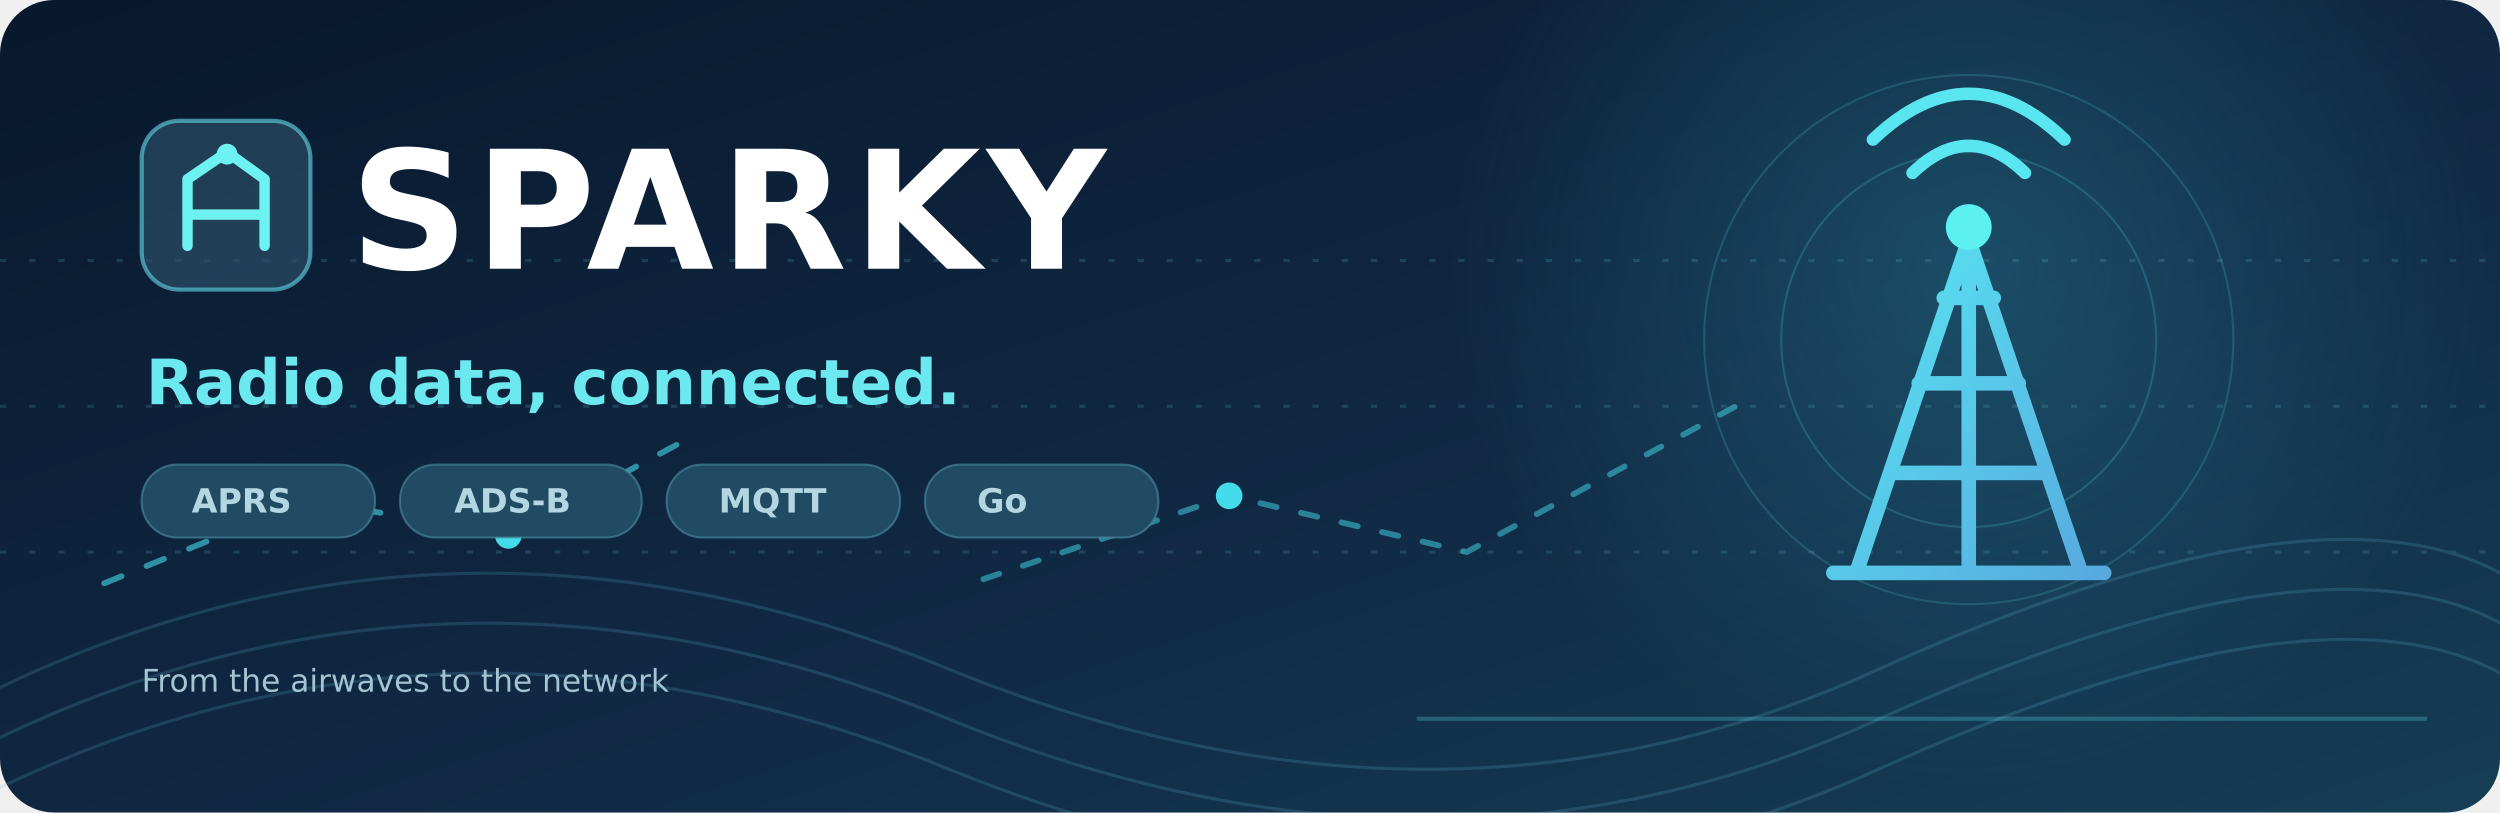
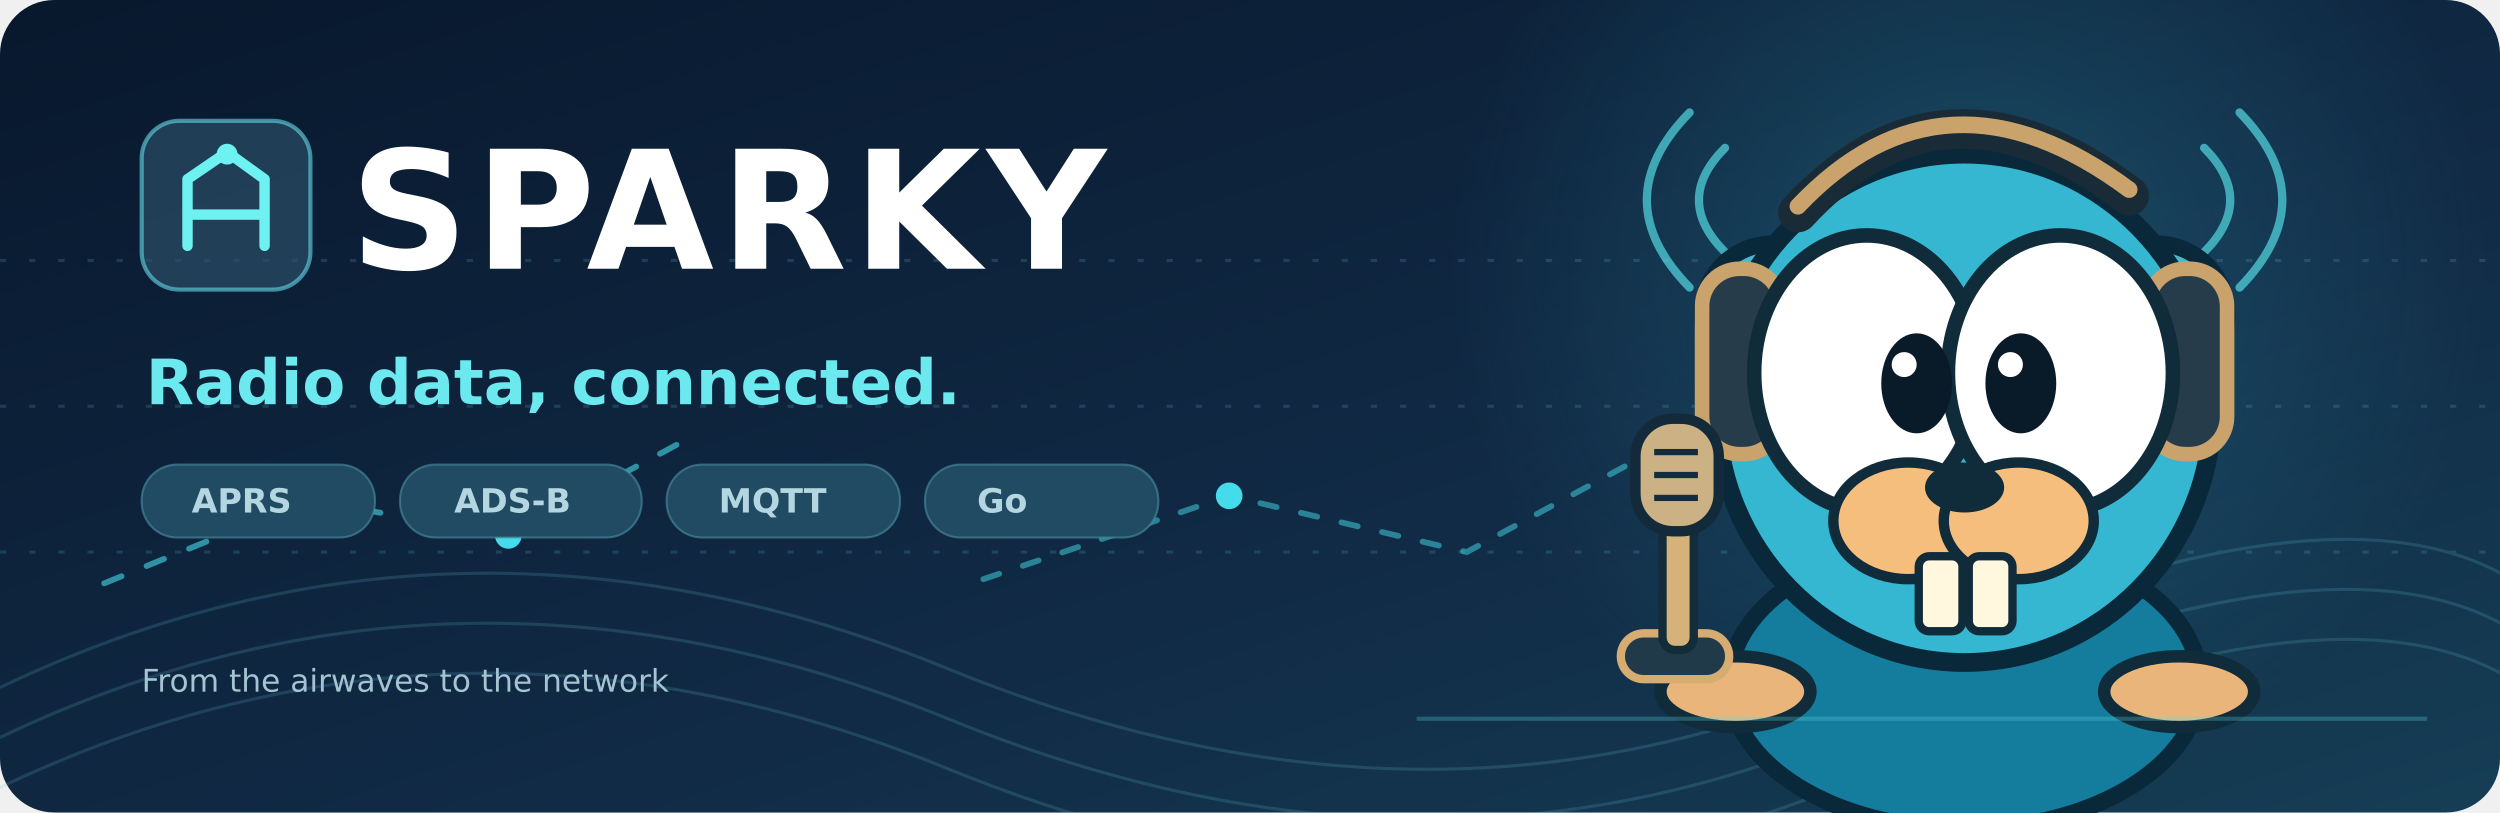
<svg xmlns="http://www.w3.org/2000/svg" width="1200" height="390" viewBox="0 0 1200 390" role="img" aria-labelledby="title desc">
  <defs>
    <linearGradient id="bg" x1="0" y1="0" x2="1" y2="1">
      <stop stop-color="#08182d" />
      <stop offset=".6" stop-color="#112a45" />
      <stop offset="1" stop-color="#153e55" />
    </linearGradient>
    <linearGradient id="accent" x1="0" y1="0" x2="1" y2="1">
      <stop stop-color="#59e9f3" />
      <stop offset="1" stop-color="#57a9df" />
    </linearGradient>
    <radialGradient id="glow">
      <stop stop-color="#42d7ef" stop-opacity=".21" />
      <stop offset="1" stop-color="#42d7ef" stop-opacity="0" />
    </radialGradient>
    <filter id="soft">
      <feGaussianBlur stdDeviation="5" />
    </filter>
  </defs>
  <rect width="1200" height="390" rx="26" fill="url(#bg)" />
  <circle cx="945" cy="130" r="250" fill="url(#glow)" />
  <g opacity=".18" stroke="#69c3db" fill="none" stroke-width="1.5">
    <path d="M0 330Q220 225 455 321T900 322T1200 275" />
    <path d="M0 354Q220 249 455 345T900 346T1200 299" />
    <path d="M0 378Q220 273 455 369T900 370T1200 323" />
    <path d="M0 125H1200M0 195H1200M0 265H1200" stroke-dasharray="3 11" />
  </g>
  <g fill="none" stroke="#44dbea" stroke-width="2.8" stroke-linecap="round">
    <path opacity=".6" d="M50 280L148 240L244 257L335 208" stroke-dasharray="9 13" />
    <path opacity=".5" d="M472 278L590 238L704 265L835 194" stroke-dasharray="8 12" />
    <circle cx="148" cy="240" r="6" fill="#44dbea" />
    <circle cx="244" cy="257" r="5" fill="#44dbea" />
    <circle cx="590" cy="238" r="5" fill="#44dbea" />
  </g>
-   <g transform="translate(945 37)">
-     <circle cx="0" cy="126" r="127" fill="none" stroke="#60d8e7" stroke-opacity=".18" stroke-width="1" />
-     <circle cx="0" cy="126" r="90" fill="none" stroke="#60d8e7" stroke-opacity=".2" stroke-width="1" />
-     <path d="M0 78V238M-65 238H65M0 78L-54 238M0 78L54 238M-35 190H35M-24 147H24M-12 106H12" fill="none" stroke="url(#accent)" stroke-width="7" stroke-linecap="round" stroke-linejoin="round" />
-     <circle cy="72" r="11" fill="#5cf1f0" />
-     <path d="M-27 46Q0 20 27 46M-46 30Q0 -14 46 30M27 46Q0 20 -27 46M46 30Q0 -14 -46 30" fill="none" stroke="#59e6f0" stroke-width="6" stroke-linecap="round" />
+   <g transform="translate(943 36)">
+     <g opacity=".65" fill="none" stroke="#57e5ed" stroke-width="4" stroke-linecap="round">
+       <path d="M-115 35Q-140 60-115 85M-132 18Q-173 60-132 102" />
+       <path d="M115 35Q140 60 115 85M132 18Q173 60 132 102" />
+     </g>
+     <ellipse cx="0" cy="292" rx="113" ry="70" fill="#147c9c" stroke="#09283a" stroke-width="8" />
+     <circle cx="-92" cy="115" r="34" fill="#48b9cd" stroke="#09283a" stroke-width="8" />
+     <circle cx="-92" cy="116" r="18" fill="#f0ad6b" />
+     <circle cx="92" cy="115" r="34" fill="#48b9cd" stroke="#09283a" stroke-width="8" />
+     <circle cx="92" cy="116" r="18" fill="#f0ad6b" />
+     <ellipse cx="0" cy="160" rx="119" ry="122" fill="#36b7d1" stroke="#09283a" stroke-width="9" />
+     <path d="M-80 66Q-10-10 79 58" fill="none" stroke="#182b36" stroke-width="19" stroke-linecap="round" />
+     <path d="M-80 63Q-10-11 79 55" fill="none" stroke="#c9a36b" stroke-width="8" stroke-linecap="round" />
+     <rect x="-126" y="93" width="38" height="89" rx="18" fill="#263c4b" stroke="#c9a36b" stroke-width="7" />
+     <rect x="88" y="93" width="38" height="89" rx="18" fill="#263c4b" stroke="#c9a36b" stroke-width="7" />
+     <ellipse cx="-47" cy="143" rx="54" ry="66" fill="#fff" stroke="#102b3a" stroke-width="7" />
+     <ellipse cx="46" cy="143" rx="54" ry="66" fill="#fff" stroke="#102b3a" stroke-width="7" />
+     <ellipse cx="-23" cy="148" rx="17" ry="24" fill="#091b29" />
+     <ellipse cx="27" cy="148" rx="17" ry="24" fill="#091b29" />
+     <circle cx="-29" cy="139" r="6" fill="#fff" />
+     <circle cx="22" cy="139" r="6" fill="#fff" />
+     <ellipse cx="-27" cy="214" rx="36" ry="28" fill="#f6be7c" stroke="#102b3a" stroke-width="5" />
+     <ellipse cx="26" cy="214" rx="36" ry="28" fill="#f6be7c" stroke="#102b3a" stroke-width="5" />
+     <ellipse cx="0" cy="198" rx="19" ry="12" fill="#102b3a" />
+     <rect x="-22" y="231" width="21" height="36" rx="5" fill="#fff7de" stroke="#102b3a" stroke-width="4" />
+     <rect x="2" y="231" width="21" height="36" rx="5" fill="#fff7de" stroke="#102b3a" stroke-width="4" />
+     <ellipse cx="-110" cy="296" rx="36" ry="17" fill="#eab57b" stroke="#102b3a" stroke-width="6" />
+     <ellipse cx="103" cy="296" rx="36" ry="17" fill="#eab57b" stroke="#102b3a" stroke-width="6" />
+     <rect x="-165" y="268" width="52" height="22" rx="11" fill="#203a49" stroke="#d6ac71" stroke-width="4" />
+     <rect x="-145" y="199" width="15" height="77" rx="6" fill="#d5b279" stroke="#132c3a" stroke-width="4" />
+     <rect x="-158" y="165" width="40" height="54" rx="18" fill="#ccb184" stroke="#122a39" stroke-width="5" />
+     <path d="M-149 181H-128M-149 192H-128M-149 203H-128" stroke="#142d3a" stroke-width="3" />
  </g>
  <g transform="translate(68 58)">
    <rect x="0" y="0" width="81" height="81" rx="18" fill="#2d526a" fill-opacity=".65" stroke="#65d9e7" stroke-opacity=".6" stroke-width="2" />
    <path d="M22 60V28M59 60V28M22 28L41 15L59 28M24 45H57" fill="none" stroke="#6ef2f1" stroke-width="5" stroke-linecap="round" stroke-linejoin="round" />
    <circle cx="41" cy="16" r="5" fill="#6ef2f1" />
  </g>
  <text x="168" y="129" font-family="Verdana,DejaVu Sans,sans-serif" font-weight="800" font-size="79" letter-spacing="3" fill="#ffffff">SPARKY</text>
  <text x="70" y="194" font-family="Verdana,DejaVu Sans,sans-serif" font-size="30" font-weight="600" fill="#6ce9ef">Radio data, connected.</text>
  <g font-family="Verdana,DejaVu Sans,sans-serif" font-size="16" font-weight="600" fill="#b3d6e1">
    <rect x="68" y="223" width="112" height="35" rx="17" fill="#214b62" stroke="#4b90a3" stroke-opacity=".6" />
    <text x="92" y="246">APRS</text>
    <rect x="192" y="223" width="116" height="35" rx="17" fill="#214b62" stroke="#4b90a3" stroke-opacity=".6" />
    <text x="218" y="246">ADS-B</text>
    <rect x="320" y="223" width="112" height="35" rx="17" fill="#214b62" stroke="#4b90a3" stroke-opacity=".6" />
    <text x="345" y="246">MQTT</text>
    <rect x="444" y="223" width="112" height="35" rx="17" fill="#214b62" stroke="#4b90a3" stroke-opacity=".6" />
    <text x="469" y="246">Go</text>
  </g>
  <text x="68" y="332" font-family="Verdana,DejaVu Sans,sans-serif" font-size="15" fill="#a4c4d2">From the airwaves to the network</text>
  <path d="M680 345H1165" stroke="#57e1ec" stroke-width="2" stroke-opacity=".27" />
</svg>
